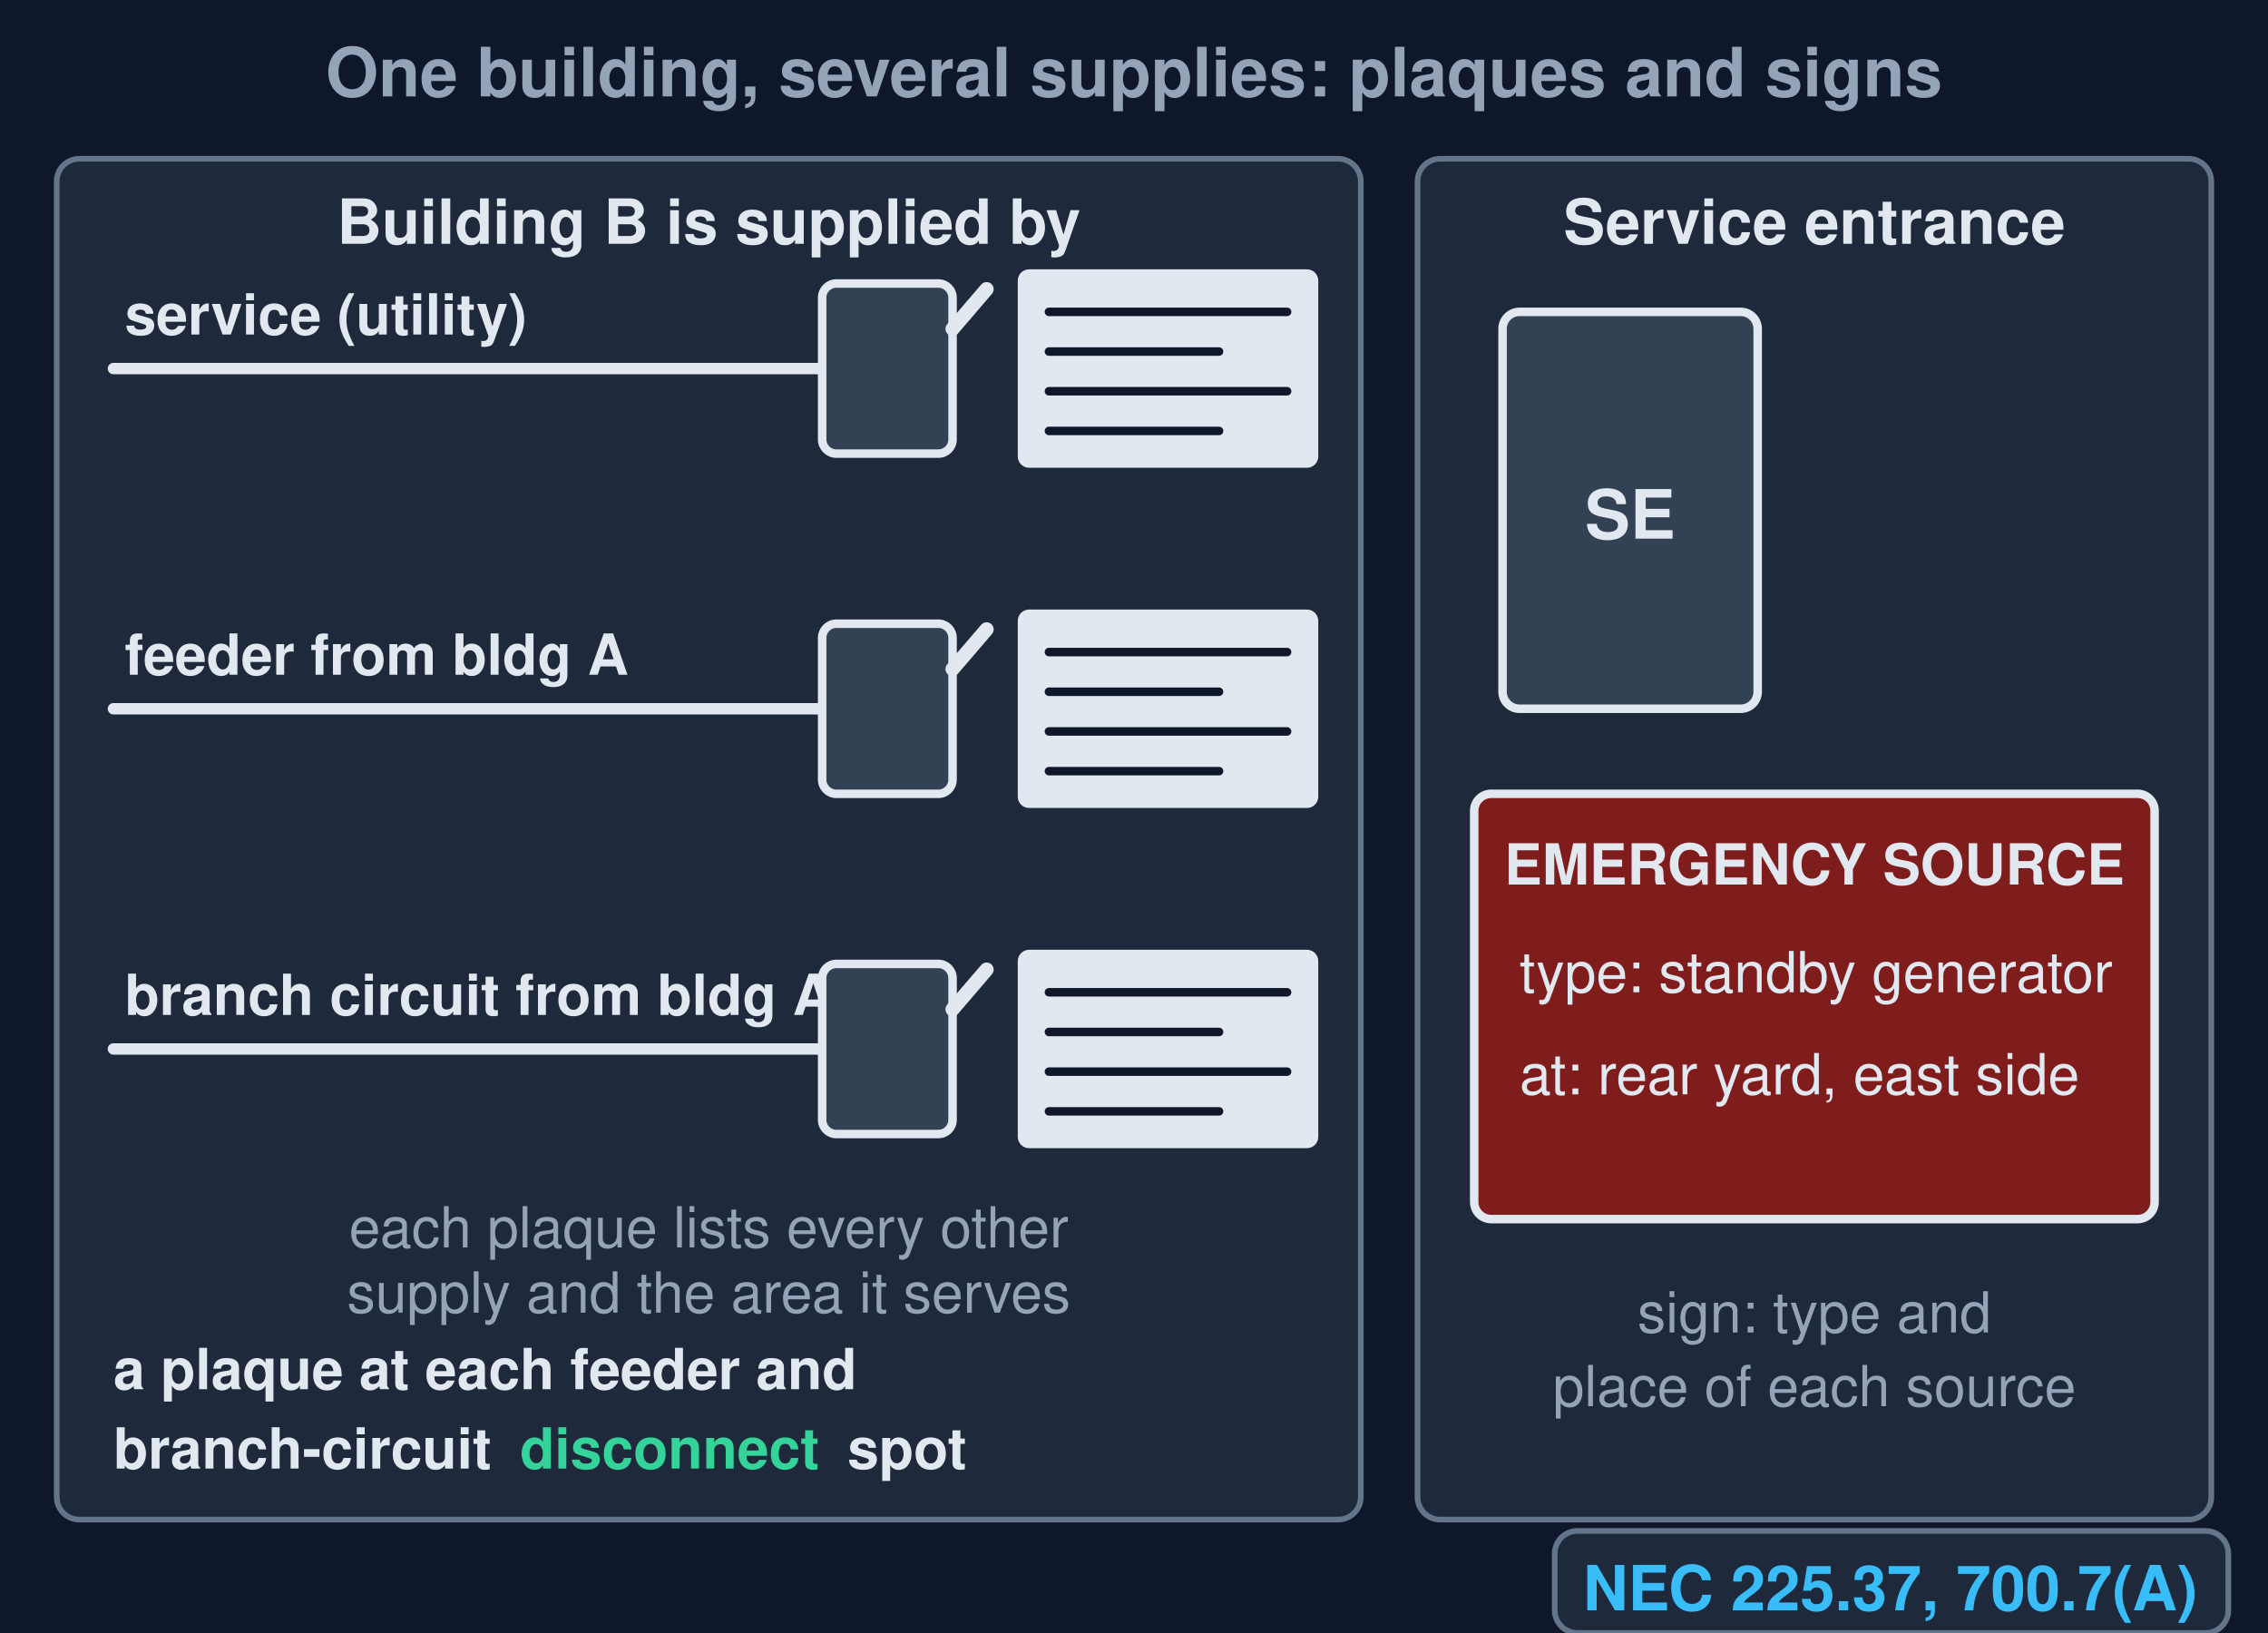
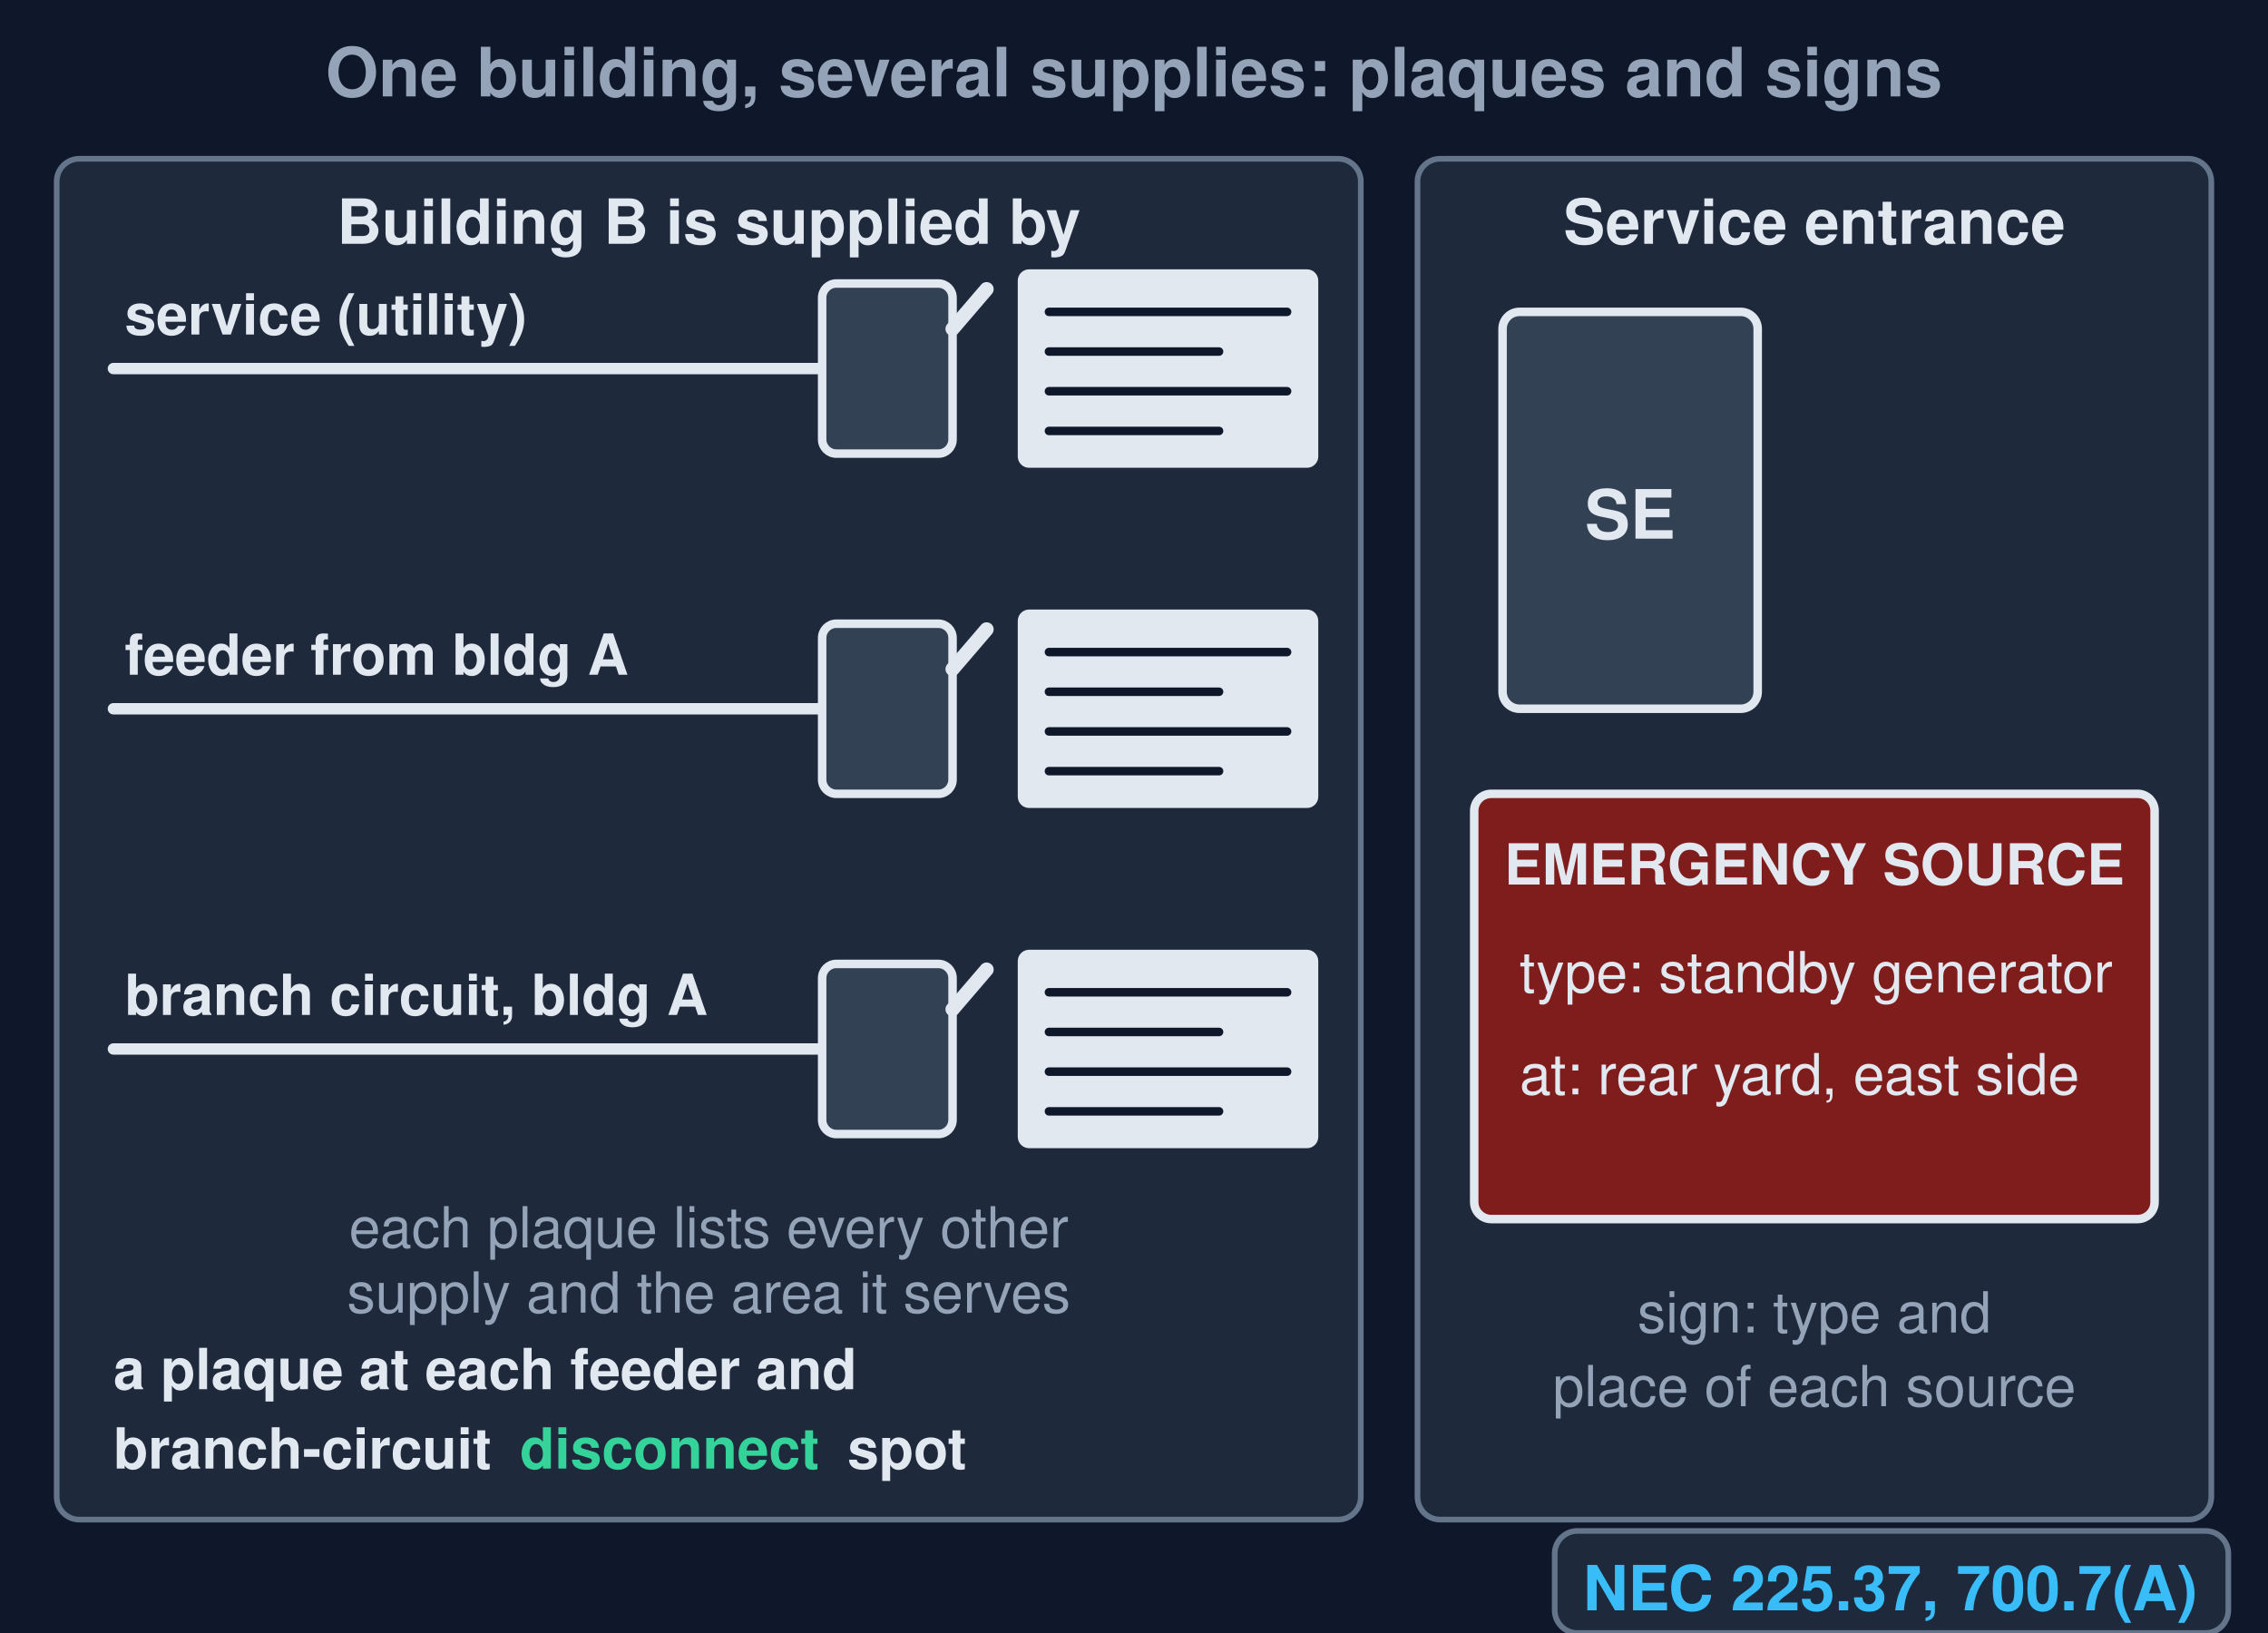
<svg xmlns="http://www.w3.org/2000/svg" width="800" height="576" viewBox="0 0 800 576">
  <rect x="0.0" y="0.0" width="800.0" height="576.0" rx="0" fill="#0f172a" fill-opacity="1.0" stroke="none" stroke-width="2" />
  <text x="400.0" y="34.0" font-family="Helvetica, Arial, sans-serif" font-size="24" font-weight="bold" fill="#94a3b8" text-anchor="middle">One building, several supplies: plaques and signs</text>
  <rect x="20.0" y="56.0" width="460.0" height="480.0" rx="8" fill="#1e293b" fill-opacity="1.0" stroke="#64748b" stroke-width="2" />
  <text x="250.0" y="86.0" font-family="Helvetica, Arial, sans-serif" font-size="22" font-weight="bold" fill="#e2e8f0" text-anchor="middle">Building B is supplied by</text>
  <line x1="40.0" y1="130.0" x2="290.0" y2="130.0" stroke="#e2e8f0" stroke-width="4" stroke-linecap="round" stroke-opacity="1.0" />
  <text x="44.0" y="118.0" font-family="Helvetica, Arial, sans-serif" font-size="20" font-weight="bold" fill="#e2e8f0" text-anchor="start">service (utility)</text>
  <rect x="290.0" y="100.0" width="46.0" height="60.0" rx="5" fill="#334155" fill-opacity="1.0" stroke="#e2e8f0" stroke-width="3" />
  <line x1="336.0" y1="116.0" x2="348.0" y2="102.0" stroke="#e2e8f0" stroke-width="5" stroke-linecap="round" stroke-opacity="1.0" />
  <rect x="360.0" y="96.0" width="104.0" height="68.0" rx="3" fill="#e2e8f0" fill-opacity="1.0" stroke="#e2e8f0" stroke-width="2" />
  <line x1="370.0" y1="110.0" x2="454.0" y2="110.0" stroke="#0f172a" stroke-width="3" stroke-linecap="round" stroke-opacity="1.0" />
  <line x1="370.0" y1="124.0" x2="430.0" y2="124.0" stroke="#0f172a" stroke-width="3" stroke-linecap="round" stroke-opacity="1.0" />
  <line x1="370.0" y1="138.0" x2="454.0" y2="138.0" stroke="#0f172a" stroke-width="3" stroke-linecap="round" stroke-opacity="1.0" />
  <line x1="370.0" y1="152.0" x2="430.0" y2="152.0" stroke="#0f172a" stroke-width="3" stroke-linecap="round" stroke-opacity="1.0" />
  <line x1="40.0" y1="250.0" x2="290.0" y2="250.0" stroke="#e2e8f0" stroke-width="4" stroke-linecap="round" stroke-opacity="1.0" />
  <text x="44.0" y="238.0" font-family="Helvetica, Arial, sans-serif" font-size="20" font-weight="bold" fill="#e2e8f0" text-anchor="start">feeder from bldg A</text>
  <rect x="290.0" y="220.0" width="46.0" height="60.0" rx="5" fill="#334155" fill-opacity="1.0" stroke="#e2e8f0" stroke-width="3" />
  <line x1="336.0" y1="236.0" x2="348.0" y2="222.0" stroke="#e2e8f0" stroke-width="5" stroke-linecap="round" stroke-opacity="1.0" />
  <rect x="360.0" y="216.0" width="104.0" height="68.0" rx="3" fill="#e2e8f0" fill-opacity="1.0" stroke="#e2e8f0" stroke-width="2" />
  <line x1="370.0" y1="230.0" x2="454.0" y2="230.0" stroke="#0f172a" stroke-width="3" stroke-linecap="round" stroke-opacity="1.0" />
  <line x1="370.0" y1="244.0" x2="430.0" y2="244.0" stroke="#0f172a" stroke-width="3" stroke-linecap="round" stroke-opacity="1.0" />
  <line x1="370.0" y1="258.0" x2="454.0" y2="258.0" stroke="#0f172a" stroke-width="3" stroke-linecap="round" stroke-opacity="1.0" />
  <line x1="370.0" y1="272.0" x2="430.0" y2="272.0" stroke="#0f172a" stroke-width="3" stroke-linecap="round" stroke-opacity="1.0" />
  <line x1="40.0" y1="370.0" x2="290.0" y2="370.0" stroke="#e2e8f0" stroke-width="4" stroke-linecap="round" stroke-opacity="1.0" />
-   <text x="44.0" y="358.0" font-family="Helvetica, Arial, sans-serif" font-size="20" font-weight="bold" fill="#e2e8f0" text-anchor="start">branch circuit from bldg A</text>
+   <text x="44.0" y="358.0" font-family="Helvetica, Arial, sans-serif" font-size="20" font-weight="bold" fill="#e2e8f0" text-anchor="start">branch circuit, bldg A</text>
  <rect x="290.0" y="340.0" width="46.0" height="60.0" rx="5" fill="#334155" fill-opacity="1.0" stroke="#e2e8f0" stroke-width="3" />
  <line x1="336.0" y1="356.0" x2="348.0" y2="342.0" stroke="#e2e8f0" stroke-width="5" stroke-linecap="round" stroke-opacity="1.0" />
  <rect x="360.0" y="336.0" width="104.0" height="68.0" rx="3" fill="#e2e8f0" fill-opacity="1.0" stroke="#e2e8f0" stroke-width="2" />
  <line x1="370.0" y1="350.0" x2="454.0" y2="350.0" stroke="#0f172a" stroke-width="3" stroke-linecap="round" stroke-opacity="1.0" />
  <line x1="370.0" y1="364.0" x2="430.0" y2="364.0" stroke="#0f172a" stroke-width="3" stroke-linecap="round" stroke-opacity="1.0" />
  <line x1="370.0" y1="378.0" x2="454.0" y2="378.0" stroke="#0f172a" stroke-width="3" stroke-linecap="round" stroke-opacity="1.0" />
  <line x1="370.0" y1="392.0" x2="430.0" y2="392.0" stroke="#0f172a" stroke-width="3" stroke-linecap="round" stroke-opacity="1.0" />
  <text x="250.0" y="440.0" font-family="Helvetica, Arial, sans-serif" font-size="20" fill="#94a3b8" text-anchor="middle">each plaque lists every other</text>
  <text x="250.0" y="463.0" font-family="Helvetica, Arial, sans-serif" font-size="20" fill="#94a3b8" text-anchor="middle">supply and the area it serves</text>
  <text x="40.0" y="490.0" font-family="Helvetica, Arial, sans-serif" font-size="20" font-weight="bold" fill="#e2e8f0" text-anchor="start">a plaque at each feeder and</text>
  <text x="40.0" y="518.0" font-family="Helvetica, Arial, sans-serif" font-size="20" font-weight="bold" fill="#e2e8f0" text-anchor="start">branch-circuit</text>
  <text x="183.4" y="518.0" font-family="Helvetica, Arial, sans-serif" font-size="20" font-weight="bold" fill="#34d399" text-anchor="start">disconnect</text>
  <text x="298.9" y="518.0" font-family="Helvetica, Arial, sans-serif" font-size="20" font-weight="bold" fill="#e2e8f0" text-anchor="start">spot</text>
  <rect x="500.0" y="56.0" width="280.0" height="480.0" rx="8" fill="#1e293b" fill-opacity="1.0" stroke="#64748b" stroke-width="2" />
  <text x="640.0" y="86.0" font-family="Helvetica, Arial, sans-serif" font-size="22" font-weight="bold" fill="#e2e8f0" text-anchor="middle">Service entrance</text>
  <rect x="530.0" y="110.0" width="90.0" height="140.0" rx="6" fill="#334155" fill-opacity="1.0" stroke="#e2e8f0" stroke-width="3" />
  <text x="575.0" y="190.0" font-family="Helvetica, Arial, sans-serif" font-size="24" font-weight="bold" fill="#e2e8f0" text-anchor="middle">SE</text>
  <rect x="520.0" y="280.0" width="240.0" height="150.0" rx="6" fill="#7f1d1d" fill-opacity="1.0" stroke="#e2e8f0" stroke-width="3" />
  <text x="640.0" y="312.0" font-family="Helvetica, Arial, sans-serif" font-size="20" font-weight="bold" fill="#e2e8f0" text-anchor="middle">EMERGENCY SOURCE</text>
  <text x="536.0" y="350.0" font-family="Helvetica, Arial, sans-serif" font-size="20" fill="#e2e8f0" text-anchor="start">type: standby generator</text>
  <text x="536.0" y="386.0" font-family="Helvetica, Arial, sans-serif" font-size="20" fill="#e2e8f0" text-anchor="start">at: rear yard, east side</text>
  <text x="640.0" y="470.0" font-family="Helvetica, Arial, sans-serif" font-size="20" fill="#94a3b8" text-anchor="middle">sign: type and</text>
  <text x="640.0" y="496.0" font-family="Helvetica, Arial, sans-serif" font-size="20" fill="#94a3b8" text-anchor="middle">place of each source</text>
  <rect x="548.4" y="540.0" width="237.6" height="36.0" rx="8" fill="#1e293b" fill-opacity="1.0" stroke="#64748b" stroke-width="2" />
  <text x="558.4" y="568.0" font-family="Helvetica, Arial, sans-serif" font-size="22" font-weight="bold" fill="#38bdf8" text-anchor="start">NEC 225.37, 700.7(A)</text>
</svg>
